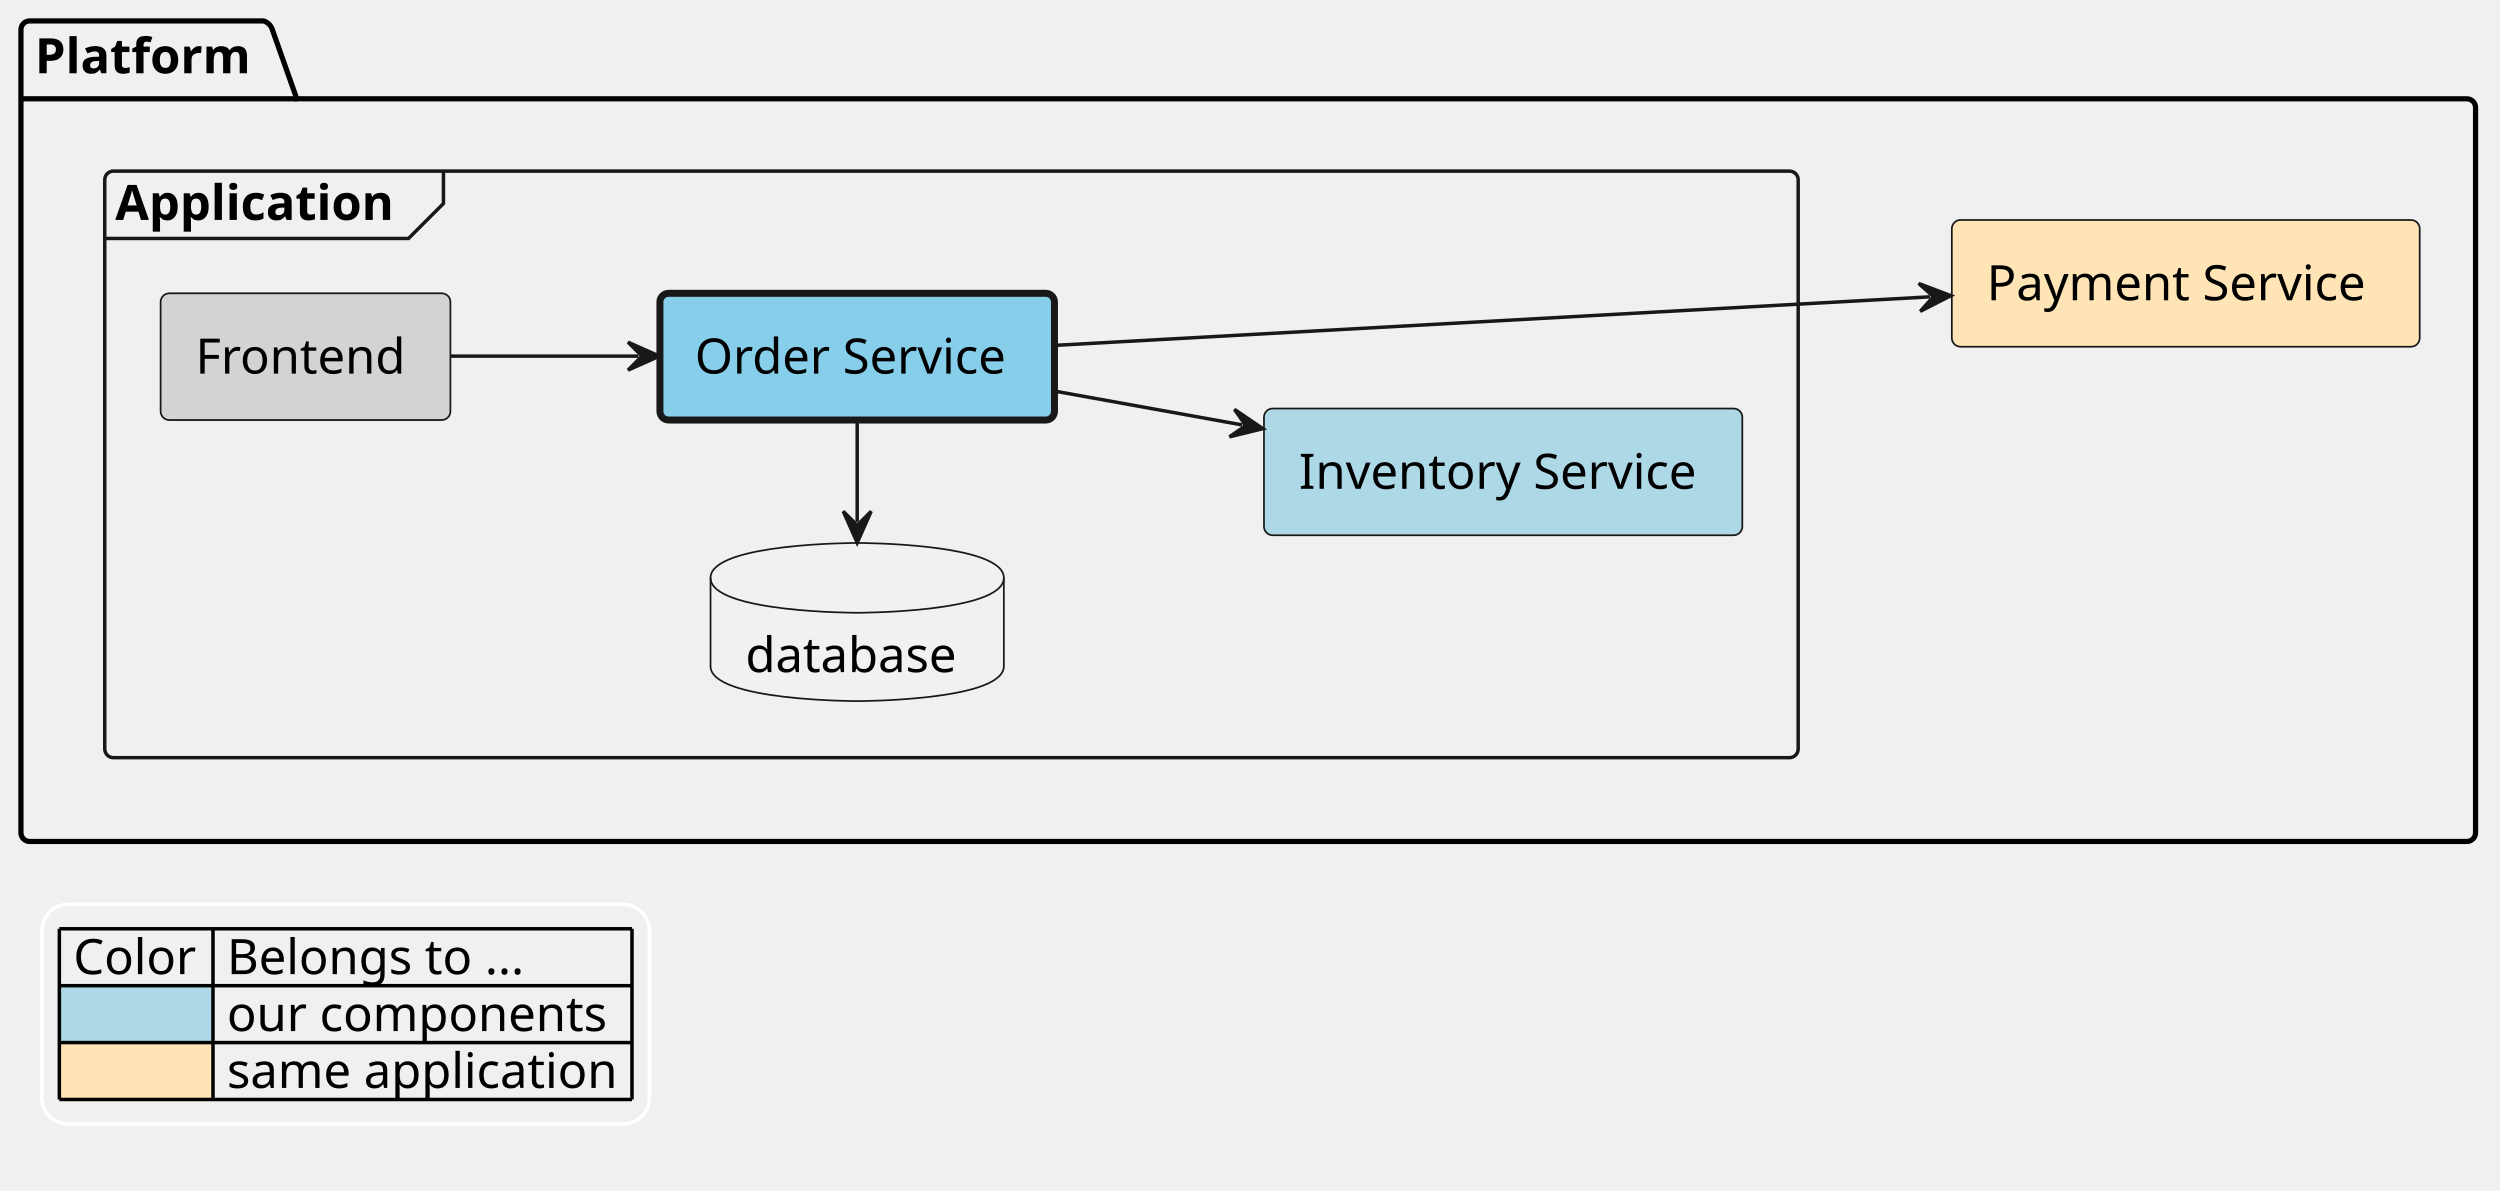
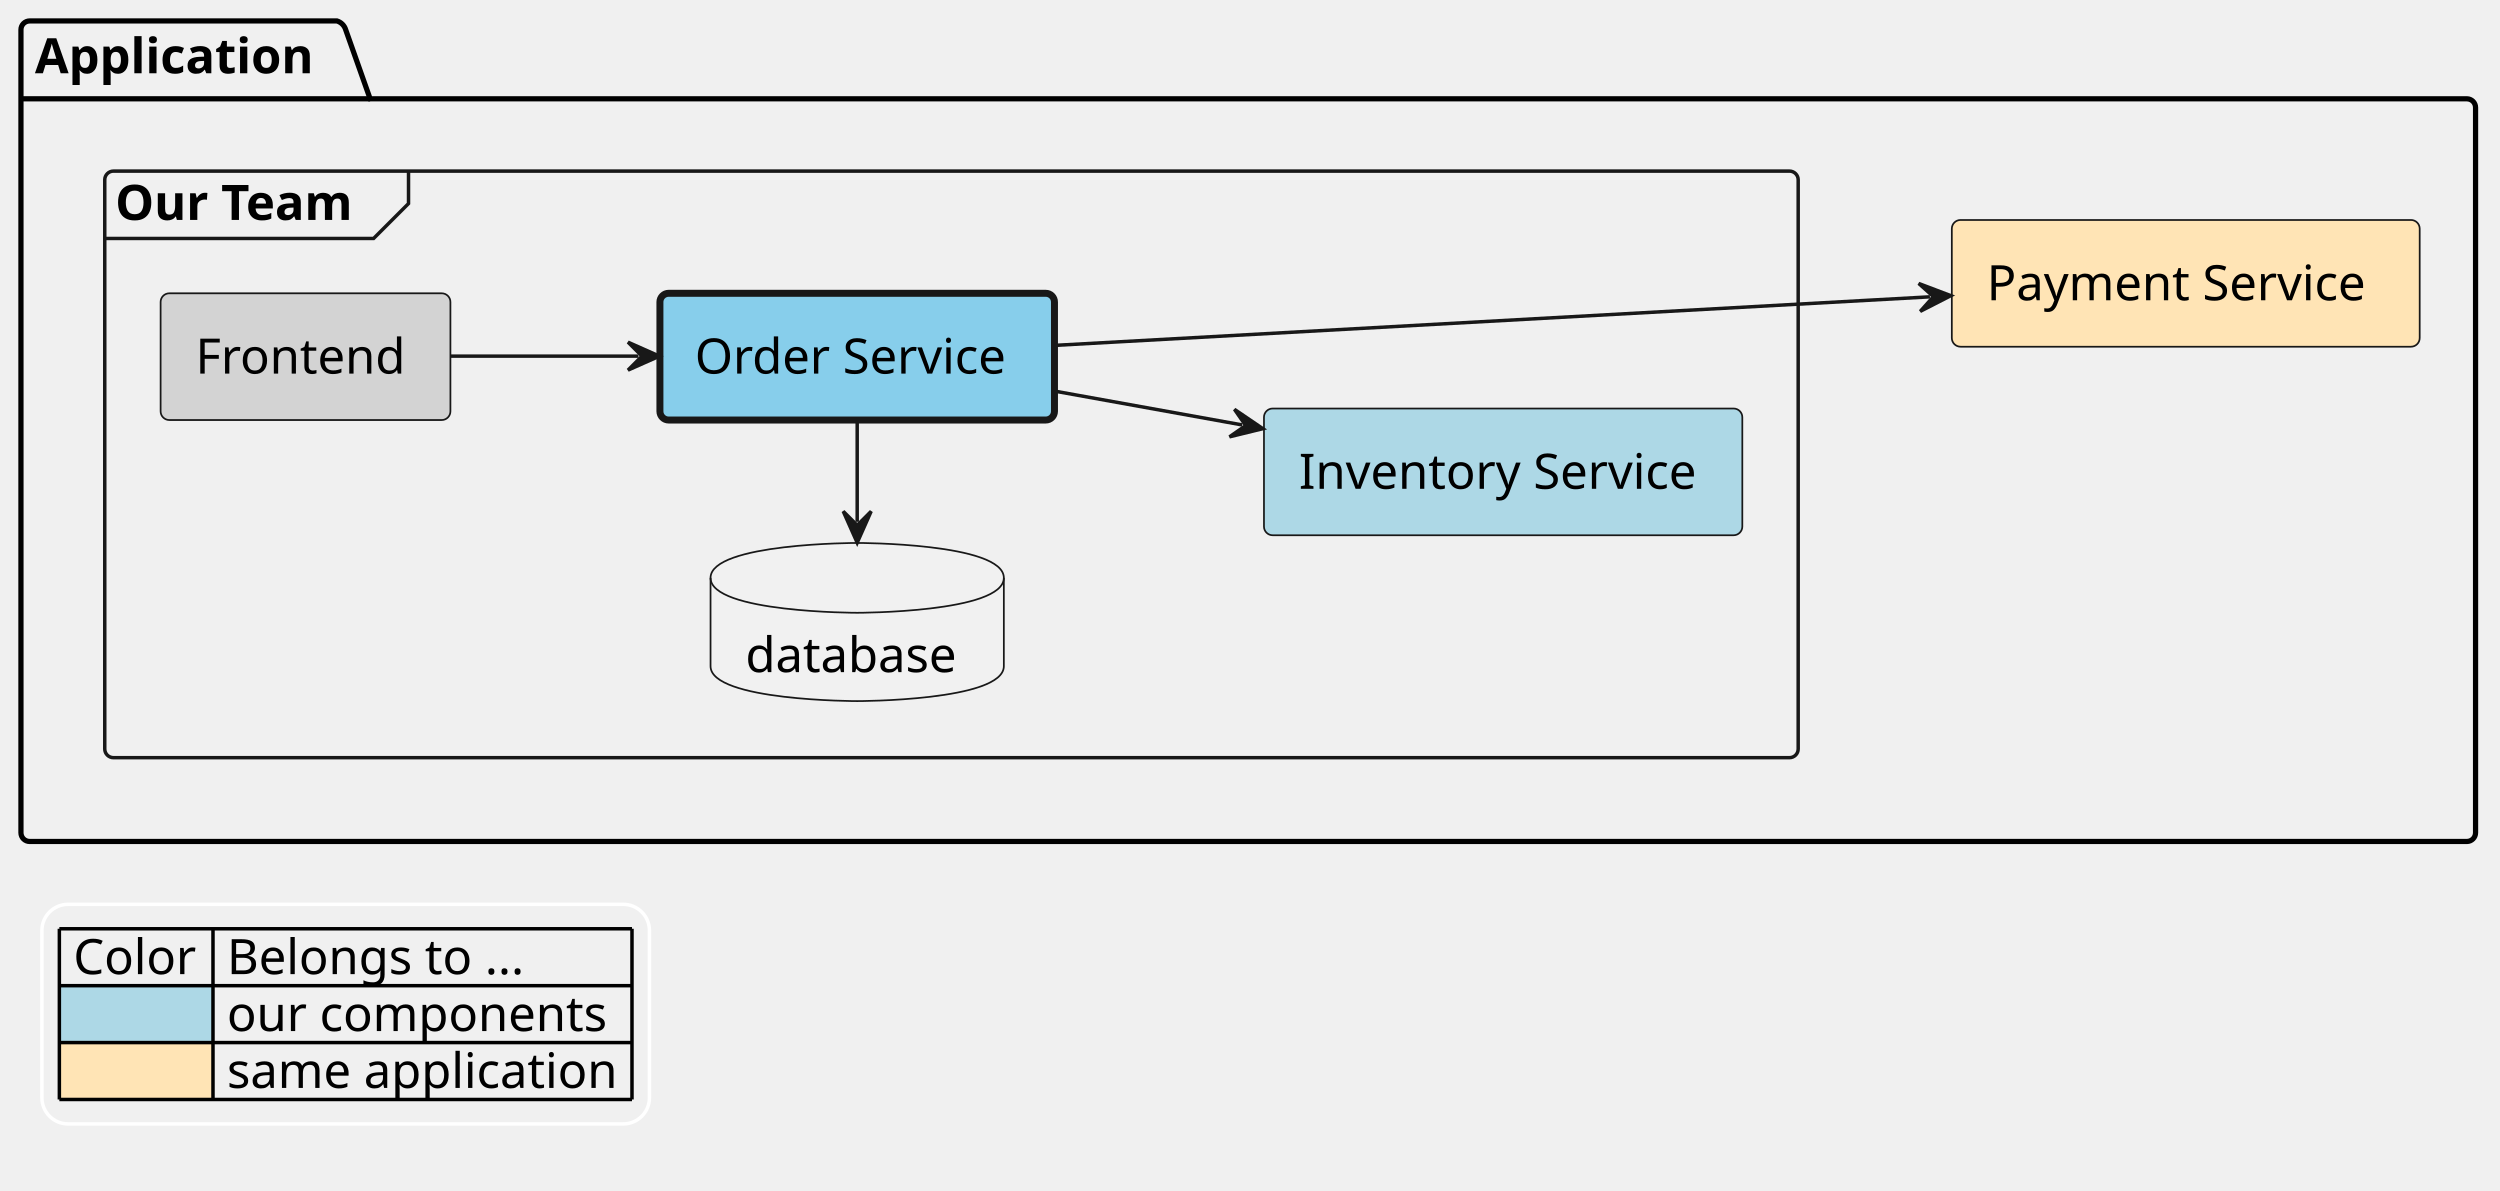
<svg xmlns="http://www.w3.org/2000/svg" contentStyleType="text/css" height="341px" preserveAspectRatio="none" style="width:716px;height:341px;background:#FFFFFF;" version="1.1" viewBox="0 0 716 341" width="716px" zoomAndPan="magnify">
  <defs />
  <g>
-     <g id="cluster_Platform">
-       <path d="M8.5,6 L75.5,6 A3.75,3.75 0 0 1 78,8.5 L85,28.297 L706.5,28.297 A2.5,2.5 0 0 1 709,30.797 L709,238.5 A2.5,2.5 0 0 1 706.5,241 L8.5,241 A2.5,2.5 0 0 1 6,238.5 L6,8.5 A2.5,2.5 0 0 1 8.5,6 " fill="none" style="stroke:#000000;stroke-width:1.5;" />
-       <line style="stroke:#000000;stroke-width:1.5;" x1="6" x2="85" y1="28.297" y2="28.297" />
-       <text fill="#000000" font-family="sans-serif" font-size="14" font-weight="bold" lengthAdjust="spacing" textLength="66" x="10" y="20.995">Platform</text>
+     <g id="cluster_Application">
+       <path d="M8.5,6 L96.5,6 A3.75,3.75 0 0 1 99,8.5 L106,28.297 L706.5,28.297 A2.5,2.5 0 0 1 709,30.797 L709,238.5 A2.5,2.5 0 0 1 706.5,241 L8.5,241 A2.5,2.5 0 0 1 6,238.5 L6,8.5 A2.5,2.5 0 0 1 8.5,6 " fill="none" style="stroke:#000000;stroke-width:1.5;" />
+       <line style="stroke:#000000;stroke-width:1.5;" x1="6" x2="106" y1="28.297" y2="28.297" />
+       <text fill="#000000" font-family="sans-serif" font-size="14" font-weight="bold" lengthAdjust="spacing" textLength="87" x="10" y="20.995">Application</text>
    </g>
-     <g id="cluster_Application">
+     <g id="cluster_Our Team">
      <rect fill="none" height="168" rx="2.5" ry="2.5" style="stroke:#181818;stroke-width:1.0;" width="485" x="30" y="49" />
-       <path d="M127,49 L127,58.297 L117,68.297 L30,68.297 " fill="none" style="stroke:#181818;stroke-width:1.0;" />
-       <text fill="#000000" font-family="sans-serif" font-size="14" font-weight="bold" lengthAdjust="spacing" textLength="87" x="33" y="62.995">Application</text>
+       <path d="M117,49 L117,58.297 L107,68.297 L30,68.297 " fill="none" style="stroke:#181818;stroke-width:1.0;" />
+       <text fill="#000000" font-family="sans-serif" font-size="14" font-weight="bold" lengthAdjust="spacing" textLength="77" x="33" y="62.995">Our Team</text>
    </g>
-     <g id="elem_platform__payment_service">
+     <g id="elem_application__payment_service">
      <rect fill="#FFE4B5" height="36.297" rx="2.5" ry="2.5" style="stroke:#181818;stroke-width:0.5;" width="134" x="559" y="63" />
      <text fill="#000000" font-family="sans-serif" font-size="14" lengthAdjust="spacing" textLength="114" x="569" y="85.995">Payment Service</text>
    </g>
-     <g id="elem_platform__application__frontend">
+     <g id="elem_application__team__frontend">
      <rect fill="#D3D3D3" height="36.297" rx="2.5" ry="2.5" style="stroke:#181818;stroke-width:0.5;" width="83" x="46" y="84" />
      <text fill="#000000" font-family="sans-serif" font-size="14" lengthAdjust="spacing" textLength="63" x="56" y="106.995">Frontend</text>
    </g>
-     <g id="elem_platform__application__order_service">
+     <g id="elem_application__team__order_service">
      <rect fill="#87CEEB" height="36.297" rx="2.5" ry="2.5" style="stroke:#181818;stroke-width:2.0;" width="113" x="189" y="84" />
      <text fill="#000000" font-family="sans-serif" font-size="14" lengthAdjust="spacing" textLength="93" x="199" y="106.995">Order Service</text>
    </g>
-     <g id="elem_platform__application__order_database">
+     <g id="elem_application__team__order_database">
      <path d="M203.5,165.5 C203.5,155.5 245.5,155.5 245.5,155.5 C245.5,155.5 287.5,155.5 287.5,165.5 L287.5,190.797 C287.5,200.797 245.5,200.797 245.5,200.797 C245.5,200.797 203.5,200.797 203.5,190.797 L203.5,165.5 " fill="#F1F1F1" style="stroke:#181818;stroke-width:0.5;" />
      <path d="M203.5,165.5 C203.5,175.5 245.5,175.5 245.5,175.5 C245.5,175.5 287.5,175.5 287.5,165.5 " fill="none" style="stroke:#181818;stroke-width:0.5;" />
      <text fill="#000000" font-family="sans-serif" font-size="14" lengthAdjust="spacing" textLength="64" x="213.5" y="192.495">database</text>
    </g>
-     <g id="elem_platform__application__inventory_service">
+     <g id="elem_application__team__inventory_service">
      <rect fill="#ADD8E6" height="36.297" rx="2.5" ry="2.5" style="stroke:#181818;stroke-width:0.5;" width="137" x="362" y="117" />
      <text fill="#000000" font-family="sans-serif" font-size="14" lengthAdjust="spacing" textLength="117" x="372" y="139.995">Inventory Service</text>
    </g>
-     <g id="link_platform__application__frontend_platform__application__order_service">
-       <path d="M129.08,102 C147.32,102 163.13,102 182.86,102 " fill="none" id="platform__application__frontend-to-platform__application__order_service" style="stroke:#181818;stroke-width:1.0;" />
+     <g id="link_application__team__frontend_application__team__order_service">
+       <path d="M129.08,102 C147.32,102 163.13,102 182.86,102 " fill="none" id="application__team__frontend-to-application__team__order_service" style="stroke:#181818;stroke-width:1.0;" />
      <polygon fill="#181818" points="188.86,102,179.86,98,183.86,102,179.86,106,188.86,102" style="stroke:#181818;stroke-width:1.0;" />
    </g>
-     <g id="link_platform__application__order_database_platform__application__order_service">
-       <path d="M245.5,149.44 C245.5,137.75 245.5,132.06 245.5,120.37 " fill="none" id="platform__application__order_database-backto-platform__application__order_service" style="stroke:#181818;stroke-width:1.0;" />
+     <g id="link_application__team__order_database_application__team__order_service">
+       <path d="M245.5,149.44 C245.5,137.75 245.5,132.06 245.5,120.37 " fill="none" id="application__team__order_database-backto-application__team__order_service" style="stroke:#181818;stroke-width:1.0;" />
      <polygon fill="#181818" points="245.5,155.44,249.5,146.44,245.5,150.44,241.5,146.44,245.5,155.44" style="stroke:#181818;stroke-width:1.0;" />
    </g>
-     <g id="link_platform__application__order_service_platform__application__inventory_service">
-       <path d="M302.4,112.08 C321.11,115.45 336.265,118.185 355.785,121.705 " fill="none" id="platform__application__order_service-to-platform__application__inventory_service" style="stroke:#181818;stroke-width:1.0;" />
+     <g id="link_application__team__order_service_application__team__inventory_service">
+       <path d="M302.4,112.08 C321.11,115.45 336.265,118.185 355.785,121.705 " fill="none" id="application__team__order_service-to-application__team__inventory_service" style="stroke:#181818;stroke-width:1.0;" />
      <polygon fill="#181818" points="361.69,122.77,353.543,117.236,356.769,121.883,352.123,125.109,361.69,122.77" style="stroke:#181818;stroke-width:1.0;" />
    </g>
-     <g id="link_platform__application__order_service_platform__payment_service">
-       <path d="M302.35,98.9 C370.62,95.11 480.029,89.042 552.729,85.012 " fill="none" id="platform__application__order_service-to-platform__payment_service" style="stroke:#181818;stroke-width:1.0;" />
+     <g id="link_application__team__order_service_application__payment_service">
+       <path d="M302.35,98.9 C370.62,95.11 480.029,89.042 552.729,85.012 " fill="none" id="application__team__order_service-to-application__payment_service" style="stroke:#181818;stroke-width:1.0;" />
      <polygon fill="#181818" points="558.72,84.68,549.512,81.184,553.728,84.957,549.955,89.172,558.72,84.68" style="stroke:#181818;stroke-width:1.0;" />
    </g>
    <rect fill="none" height="62.891" id="_legend" rx="7.5" ry="7.5" style="stroke:#FFFFFF;stroke-width:1.0;" width="174" x="12" y="259" />
    <text fill="#000000" font-family="sans-serif" font-size="14" lengthAdjust="spacing" textLength="36" x="21" y="278.995">Color</text>
    <text fill="#000000" font-family="sans-serif" font-size="14" lengthAdjust="spacing" textLength="91" x="65" y="278.995">Belongs to ...</text>
    <rect fill="#ADD8E6" height="16.297" style="stroke:none;stroke-width:1.0;" width="44" x="17" y="282.297" />
    <text fill="#000000" font-family="sans-serif" font-size="14" lengthAdjust="spacing" textLength="4" x="17" y="295.292"> </text>
    <text fill="#000000" font-family="sans-serif" font-size="14" lengthAdjust="spacing" textLength="115" x="65" y="295.292">our components</text>
    <rect fill="#FFE4B5" height="16.297" style="stroke:none;stroke-width:1.0;" width="44" x="17" y="298.594" />
    <text fill="#000000" font-family="sans-serif" font-size="14" lengthAdjust="spacing" textLength="4" x="17" y="311.589"> </text>
    <text fill="#000000" font-family="sans-serif" font-size="14" lengthAdjust="spacing" textLength="116" x="65" y="311.589">same application</text>
    <line style="stroke:#000000;stroke-width:1.0;" x1="17" x2="181" y1="266" y2="266" />
    <line style="stroke:#000000;stroke-width:1.0;" x1="17" x2="181" y1="282.297" y2="282.297" />
    <line style="stroke:#000000;stroke-width:1.0;" x1="17" x2="181" y1="298.594" y2="298.594" />
    <line style="stroke:#000000;stroke-width:1.0;" x1="17" x2="181" y1="314.891" y2="314.891" />
    <line style="stroke:#000000;stroke-width:1.0;" x1="17" x2="17" y1="266" y2="314.891" />
    <line style="stroke:#000000;stroke-width:1.0;" x1="61" x2="61" y1="266" y2="314.891" />
    <line style="stroke:#000000;stroke-width:1.0;" x1="181" x2="181" y1="266" y2="314.891" />
  </g>
</svg>
